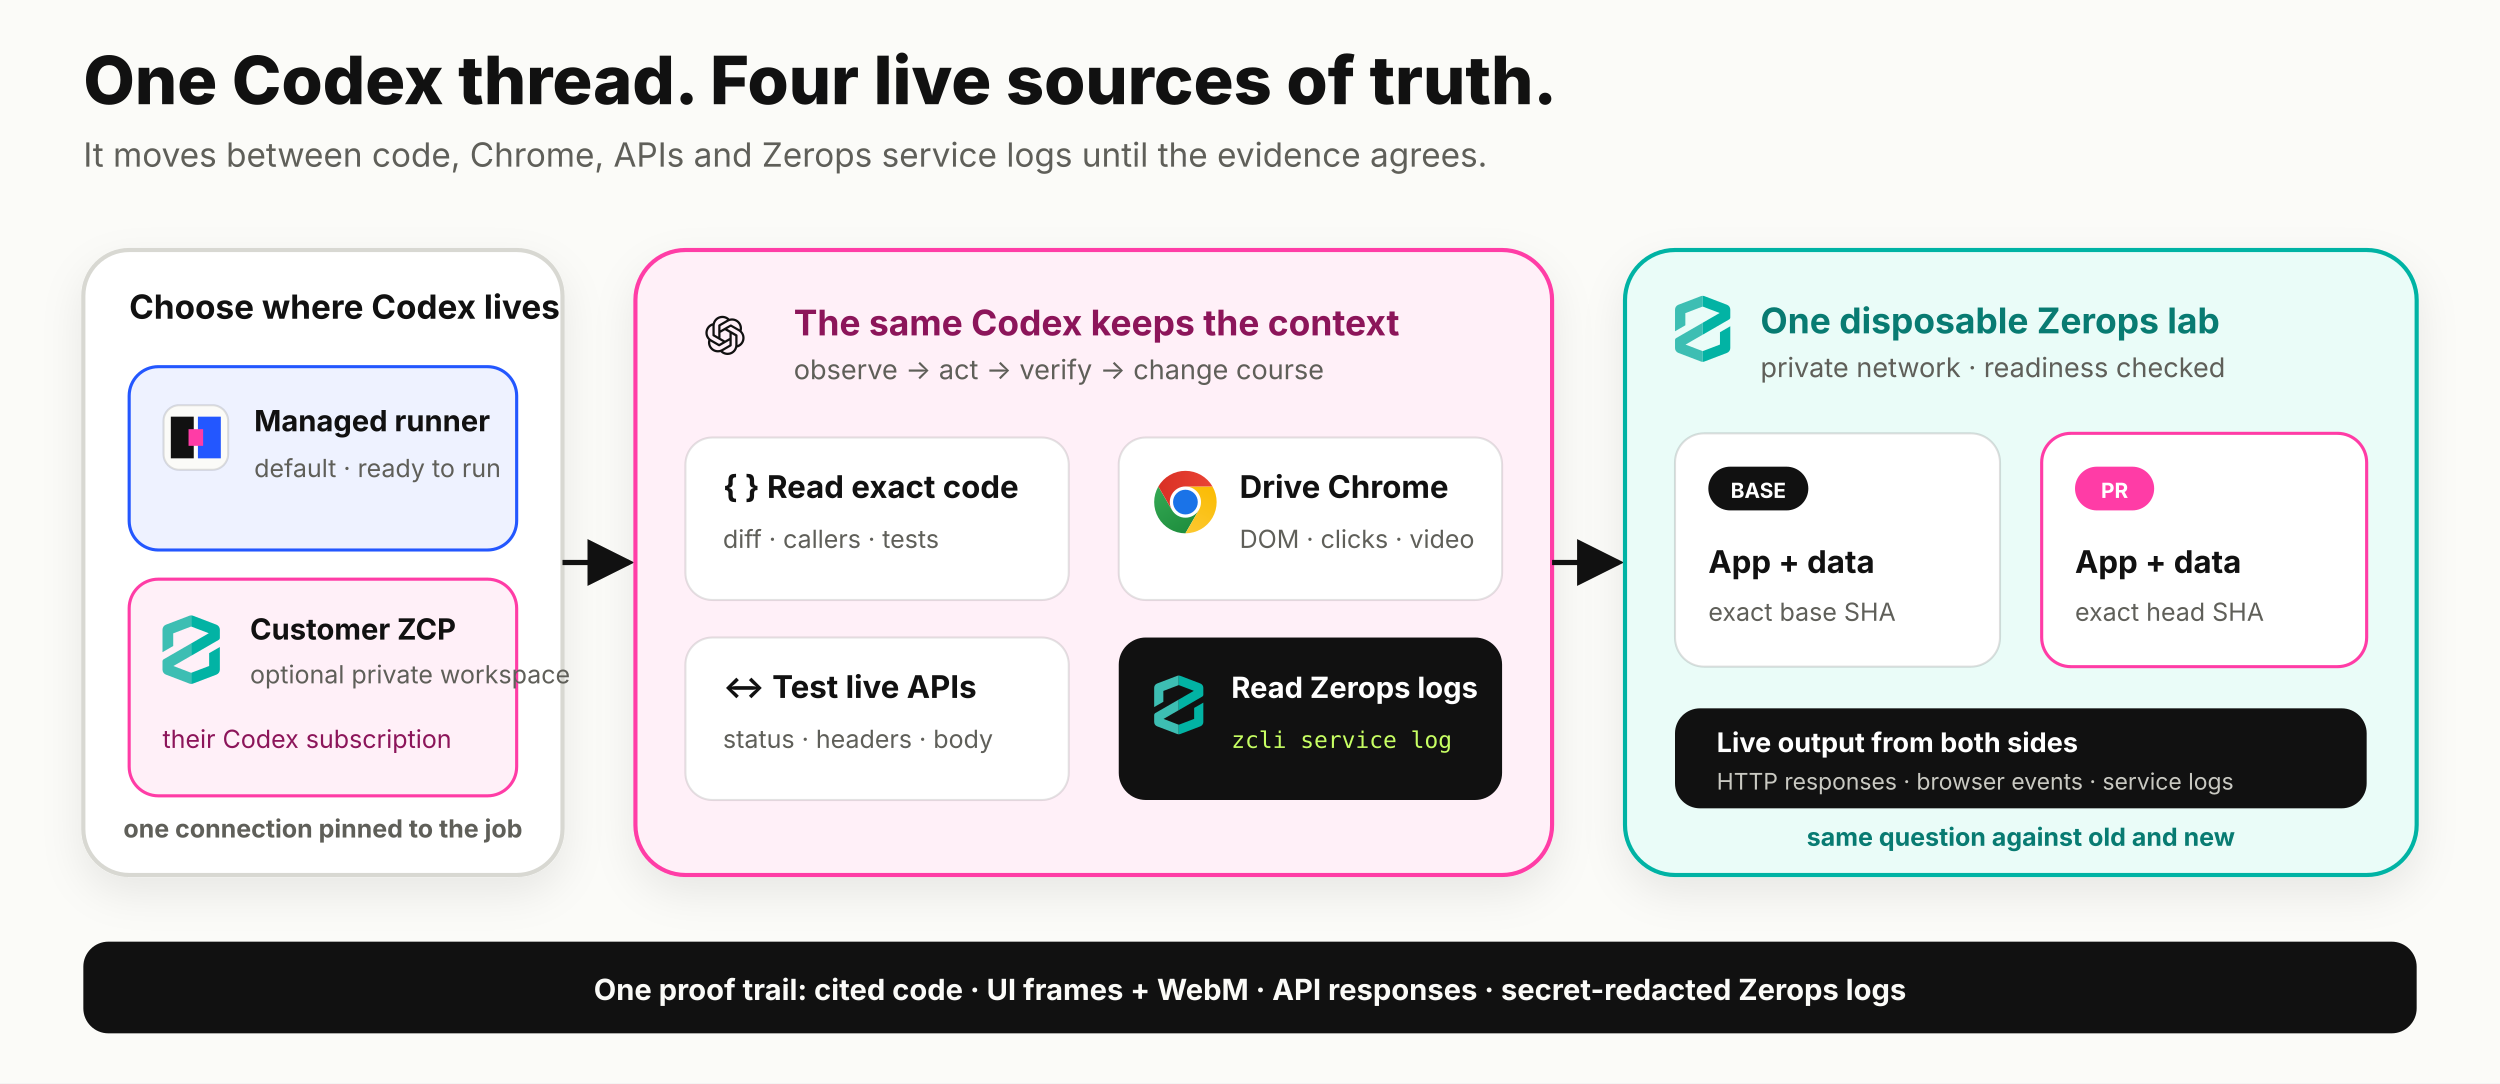
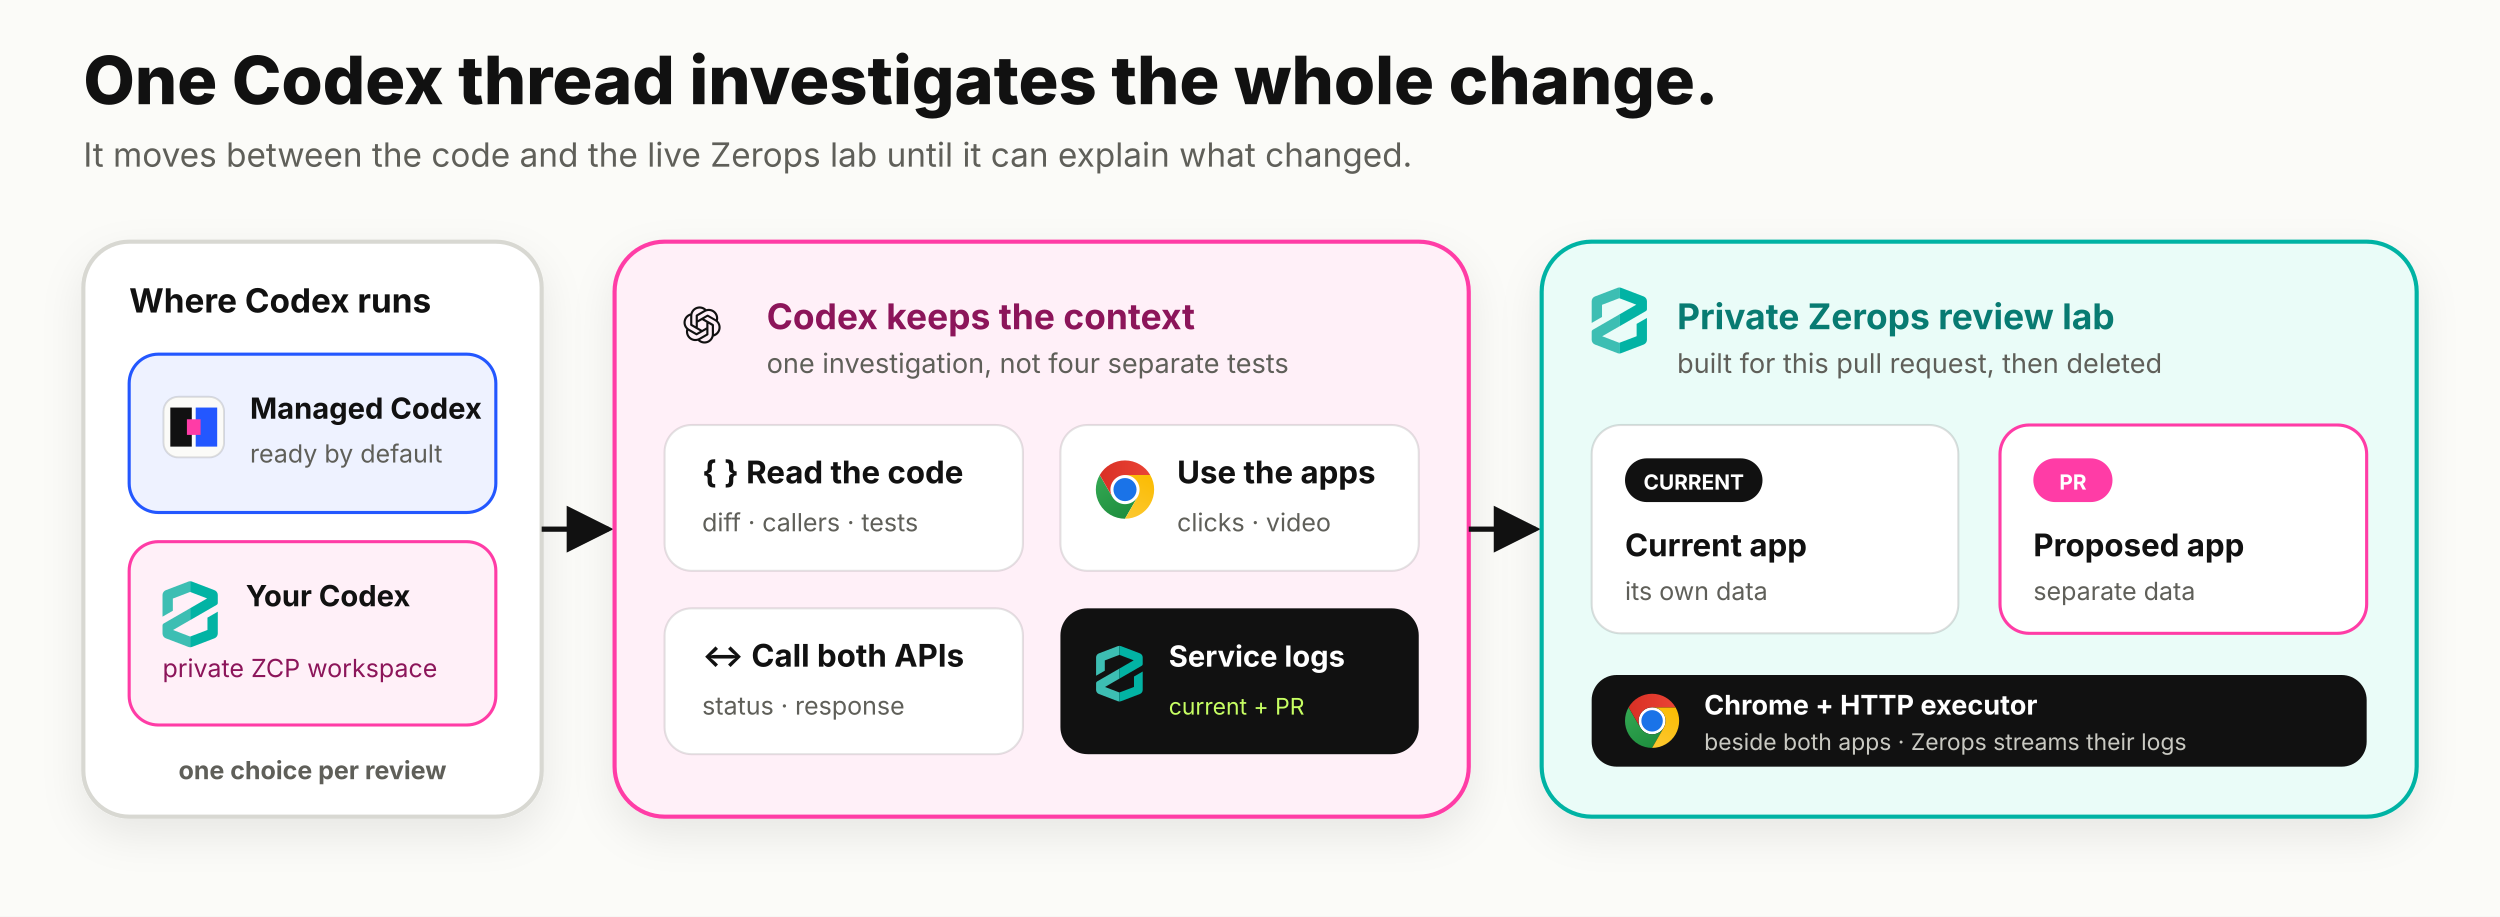
- <svg xmlns="http://www.w3.org/2000/svg" width="100%" viewBox="0 0 1200 520" role="img" aria-labelledby="title description" preserveAspectRatio="xMidYMid meet" font-family="Instrument Sans, ui-sans-serif, system-ui, -apple-system, BlinkMacSystemFont, 'Segoe UI', sans-serif">
+ <svg xmlns="http://www.w3.org/2000/svg" width="100%" viewBox="0 0 1200 440" role="img" aria-labelledby="title description" preserveAspectRatio="xMidYMid meet" font-family="Instrument Sans, ui-sans-serif, system-ui, -apple-system, BlinkMacSystemFont, 'Segoe UI', sans-serif">
  <defs>
    <filter id="shadow" x="-20%" y="-20%" width="140%" height="150%">
      <feDropShadow dx="0" dy="8" stdDeviation="10" flood-color="#111111" flood-opacity="0.08" />
    </filter>
    <marker id="arrow" markerWidth="9" markerHeight="9" refX="8" refY="4.5" orient="auto">
      <path d="M0 0L9 4.5L0 9Z" fill="#111111" />
    </marker>
    <symbol id="trialrun" viewBox="0 0 32 32">
      <rect x=".5" y=".5" width="31" height="31" rx="7.5" fill="#fbfbf8" stroke="#111111" stroke-opacity=".13" />
      <path d="M4 6h11v20H4z" fill="#111111" />
      <path d="M17 6h11v20H17z" fill="#2357ff" />
      <path d="M12.5 12h7v8h-7z" fill="#ff3ca6" />
    </symbol>
    <symbol id="zerops" viewBox="0 0 43 51">
      <path d="M19.73.26 2.54 6.83A3.95 3.95 0 0 0 0 10.52V27.1l7.9-4.56v-9.3l13.24-5.06V0c-.48 0-.96.09-1.41.26Z" fill="#3dbeb3" />
      <path d="m8.04 37.3 13.1-7.56v-9.12L.9 32.3a1.8 1.8 0 0 0-.9 1.56v6.11c0 1.63 1.02 3.11 2.54 3.69l17.19 6.57c.45.17.93.26 1.41.26v-8.18L8.04 37.3Z" fill="#3dbeb3" />
      <path d="M41.44 18.03c.52-.3.84-.85.84-1.45v-6.06c0-1.63-1.02-3.11-2.54-3.69L22.55.26c-.45-.17-.93-.26-1.41-.26v8.18l12.97 4.96-12.97 7.49v9.12l20.3-11.71Z" fill="#02b3a4" />
      <path d="m22.55 50.23 17.19-6.57c1.52-.58 2.54-2.06 2.54-3.69v-16.7l-7.9 4.56v9.43l-13.24 5.06v8.18c.48 0 .96-.09 1.41-.26Z" fill="#02b3a4" />
    </symbol>
    <symbol id="codex" viewBox="0 0 716 716">
      <path d="M508.749 317.399c8.028-30.085.242-63.515-23.36-87.117-23.601-23.601-57.029-31.387-87.116-23.359-22.042-21.995-54.883-31.967-87.125-23.327-32.242 8.638-55.698 33.696-63.788 63.765-30.069 8.09-55.127 31.549-63.765 63.788-8.638 32.242 1.332 65.083 23.329 87.125-8.028 30.085-.241 63.515 23.36 87.117 23.601 23.601 57.029 31.388 87.117 23.359 22.041 21.995 54.885 31.967 87.124 23.329 32.242-8.638 55.698-33.695 63.788-63.764 30.07-8.091 55.127-31.549 63.765-63.789 8.638-32.241-1.331-65.083-23.329-87.124v-.003Zm-37.85-72.623c15.993 15.994 22.589 37.825 19.788 58.636l-75.11-43.366a10.23 10.23 0 0 0-10.232 0l-87.944 50.774v-33.294a6.57 6.57 0 0 1 3.275-5.689l66.968-38.663c26.534-14.821 60.702-10.951 83.257 11.602h-.002Zm-113.062 66.368 40.438 23.347v46.694l-40.438 23.347-40.439-23.347v-46.694l40.439-23.347Zm-93.061-41.451c.431-30.388 20.868-58.044 51.677-66.3 21.847-5.853 44.052-.649 60.674 12.18l-75.113 43.364a10.23 10.23 0 0 0-5.116 8.861v101.548l-28.833-16.647a6.58 6.58 0 0 1-3.289-5.682v-77.326.002Zm-61.385 46.761c5.853-21.846 21.463-38.476 40.885-46.455v86.731a10.23 10.23 0 0 0 5.116 8.861l87.945 50.774-28.834 16.648a6.58 6.58 0 0 1-6.564.007l-66.968-38.663c-26.103-15.568-39.833-47.096-31.58-77.903Zm41.384 154.446c-15.994-15.994-22.589-35.825-19.789-58.636l75.11 43.366a10.23 10.23 0 0 0 10.232 0l87.945-50.774v33.293a6.57 6.57 0 0 1-3.276 5.69l-66.968 38.663c-26.534 14.82-60.702 10.95-83.257-11.602h.003Zm206.122-24.918c-.431 30.389-20.868 58.045-51.677 66.301-21.847 5.853-44.052.649-60.673-12.181l75.112-43.364a10.23 10.23 0 0 0 5.116-8.861V346.329l28.834 16.648a6.58 6.58 0 0 1 3.288 5.682v77.326-.003Zm61.385-46.761c-5.853 21.847-21.463 38.476-40.885 45.455v-86.73a10.23 10.23 0 0 0-5.116-8.861l-87.945-50.774 28.834-16.648a6.58 6.58 0 0 1 6.564-.008l66.968 38.663c26.103 15.569 39.834 47.097 31.58 77.903Z" fill="#111111" />
    </symbol>
    <symbol id="chrome" viewBox="0 0 63 63">
      <linearGradient id="cg" gradientUnits="userSpaceOnUse" x1="34.909" x2="7.632" y1="61.029" y2="13.785">
        <stop offset="0" stop-color="#1e8e3e" />
        <stop offset="1" stop-color="#34a853" />
      </linearGradient>
      <linearGradient id="cy" gradientUnits="userSpaceOnUse" x1="26.904" x2="54.181" y1="63.079" y2="15.835">
        <stop offset="0" stop-color="#fcc934" />
        <stop offset="1" stop-color="#fbbc04" />
      </linearGradient>
      <linearGradient id="cr" gradientUnits="userSpaceOnUse" x1="4.221" x2="58.775" y1="19.688" y2="19.688">
        <stop offset="0" stop-color="#d93025" />
        <stop offset="1" stop-color="#ea4335" />
      </linearGradient>
      <path d="M31.499 47.247c8.699 0 15.75-7.052 15.75-15.75s-7.051-15.75-15.75-15.75-15.75 7.051-15.75 15.75 7.052 15.75 15.75 15.75Z" fill="#fff" />
      <path d="M17.859 39.375 4.221 15.754A31.5 31.5 0 0 0 31.501 62.996l13.638-23.621v-.004a15.75 15.75 0 0 1-27.28.004Z" fill="url(#cg)" />
      <path d="M45.138 39.374 31.5 62.995a31.5 31.5 0 0 0 27.273-47.226H31.498l-.003.002a15.75 15.75 0 0 1 13.643 23.603Z" fill="url(#cy)" />
      <path d="M31.499 43.969c6.886 0 12.469-5.583 12.469-12.469s-5.583-12.469-12.469-12.469S19.03 24.614 19.03 31.5s5.583 12.469 12.469 12.469Z" fill="#1a73e8" />
      <path d="M31.499 15.75h27.275A31.5 31.5 0 0 0 4.221 15.754l13.638 23.621.003.002A15.75 15.75 0 0 1 31.499 15.75Z" fill="url(#cr)" />
    </symbol>
  </defs>
-   <rect width="1200" height="520" fill="#fbfbf8" />
-   <text x="40" y="50" font-size="32" font-weight="760" fill="#111111">One Codex thread. Four live sources of truth.</text>
-   <text x="40" y="80" font-size="16" fill="#5f5f59">It moves between code, Chrome, APIs and Zerops service logs until the evidence agrees.</text>
+   <rect width="1200" height="440" fill="#fbfbf8" />
+   <text x="40" y="50" font-size="32" font-weight="760" fill="#111111">One Codex thread investigates the whole change.</text>
+   <text x="40" y="80" font-size="16" fill="#5f5f59">It moves between the code and the live Zerops lab until it can explain what changed.</text>
  <g filter="url(#shadow)">
-     <rect x="40" y="120" width="230" height="300" rx="22" fill="#ffffff" stroke="#d8d8d2" stroke-width="2" />
+     <rect x="40" y="116" width="220" height="276" rx="22" fill="#ffffff" stroke="#d8d8d2" stroke-width="2" />
  </g>
-   <text x="62" y="153" font-size="16" font-weight="730" fill="#111111">Choose where Codex lives</text>
-   <rect x="62" y="176" width="186" height="88" rx="14" fill="#eef2ff" stroke="#2357ff" stroke-width="1.5" />
-   <use href="#trialrun" x="78" y="194" width="32" height="32" />
-   <text x="122" y="207" font-size="14" font-weight="720" fill="#111111">Managed runner</text>
-   <text x="122" y="229" font-size="12" fill="#5f5f59">default · ready to run</text>
-   <rect x="62" y="278" width="186" height="104" rx="14" fill="#fff0f8" stroke="#ff3ca6" stroke-width="1.5" />
-   <use href="#zerops" x="78" y="295" width="28" height="34" />
-   <text x="120" y="307" font-size="14" font-weight="720" fill="#111111">Customer ZCP</text>
-   <text x="120" y="328" font-size="12" fill="#5f5f59">optional private workspace</text>
-   <text x="78" y="359" font-size="12" fill="#8c155a">their Codex subscription</text>
-   <text x="155" y="402" text-anchor="middle" font-size="12" font-weight="650" fill="#5f5f59">one connection pinned to the job</text>
-   <path d="M270 270H302" fill="none" stroke="#111111" stroke-width="2.5" marker-end="url(#arrow)" />
+   <text x="62" y="150" font-size="16" font-weight="730" fill="#111111">Where Codex runs</text>
+   <rect x="62" y="170" width="176" height="76" rx="14" fill="#eef2ff" stroke="#2357ff" stroke-width="1.5" />
+   <use href="#trialrun" x="78" y="190" width="30" height="30" />
+   <text x="120" y="201" font-size="14" font-weight="720" fill="#111111">Managed Codex</text>
+   <text x="120" y="222" font-size="12" fill="#5f5f59">ready by default</text>
+   <rect x="62" y="260" width="176" height="88" rx="14" fill="#fff0f8" stroke="#ff3ca6" stroke-width="1.5" />
+   <use href="#zerops" x="78" y="279" width="27" height="32" />
+   <text x="118" y="291" font-size="14" font-weight="720" fill="#111111">Your Codex</text>
+   <text x="78" y="325" font-size="12" fill="#8c155a">private ZCP workspace</text>
+   <text x="150" y="374" text-anchor="middle" font-size="12" font-weight="650" fill="#5f5f59">one choice per review</text>
+   <path d="M260 254H292" fill="none" stroke="#111111" stroke-width="2.5" marker-end="url(#arrow)" />
  <g filter="url(#shadow)">
-     <rect x="305" y="120" width="440" height="300" rx="24" fill="#fff0f8" stroke="#ff3ca6" stroke-width="2" />
+     <rect x="295" y="116" width="410" height="276" rx="24" fill="#fff0f8" stroke="#ff3ca6" stroke-width="2" />
  </g>
-   <use href="#codex" x="329" y="142" width="38" height="38" />
-   <text x="381" y="161" font-size="17" font-weight="740" fill="#8c155a">The same Codex keeps the context</text>
-   <text x="381" y="182" font-size="13" fill="#5f5f59">observe → act → verify → change course</text>
-   <rect x="329" y="210" width="184" height="78" rx="13" fill="#ffffff" stroke="#111111" stroke-opacity=".12" />
-   <text x="347" y="239" font-size="15" font-weight="720" fill="#111111">{ } Read exact code</text>
-   <text x="347" y="263" font-size="12" fill="#5f5f59">diff · callers · tests</text>
-   <rect x="537" y="210" width="184" height="78" rx="13" fill="#ffffff" stroke="#111111" stroke-opacity=".12" />
-   <use href="#chrome" x="554" y="226" width="30" height="30" />
-   <text x="595" y="239" font-size="15" font-weight="720" fill="#111111">Drive Chrome</text>
-   <text x="595" y="263" font-size="12" fill="#5f5f59">DOM · clicks · video</text>
-   <rect x="329" y="306" width="184" height="78" rx="13" fill="#ffffff" stroke="#111111" stroke-opacity=".12" />
-   <text x="347" y="335" font-size="15" font-weight="720" fill="#111111">↔ Test live APIs</text>
-   <text x="347" y="359" font-size="12" fill="#5f5f59">status · headers · body</text>
-   <rect x="537" y="306" width="184" height="78" rx="13" fill="#111111" />
-   <use href="#zerops" x="554" y="324" width="24" height="29" />
-   <text x="591" y="335" font-size="14" font-weight="720" fill="#ffffff">Read Zerops logs</text>
-   <text x="591" y="359" font-family="ui-monospace, SFMono-Regular, Menlo, monospace" font-size="11" fill="#c7ff63">zcli service log</text>
-   <path d="M745 270H777" fill="none" stroke="#111111" stroke-width="2.5" marker-end="url(#arrow)" />
+   <use href="#codex" x="319" y="138" width="36" height="36" />
+   <text x="368" y="158" font-size="17" font-weight="740" fill="#8c155a">Codex keeps the context</text>
+   <text x="368" y="179" font-size="13" fill="#5f5f59">one investigation, not four separate tests</text>
+   <rect x="319" y="204" width="172" height="70" rx="13" fill="#ffffff" stroke="#111111" stroke-opacity=".12" />
+   <text x="337" y="232" font-size="15" font-weight="720" fill="#111111">{ } Read the code</text>
+   <text x="337" y="255" font-size="12" fill="#5f5f59">diff · callers · tests</text>
+   <rect x="509" y="204" width="172" height="70" rx="13" fill="#ffffff" stroke="#111111" stroke-opacity=".12" />
+   <use href="#chrome" x="526" y="221" width="28" height="28" />
+   <text x="565" y="232" font-size="15" font-weight="720" fill="#111111">Use the apps</text>
+   <text x="565" y="255" font-size="12" fill="#5f5f59">clicks · video</text>
+   <rect x="319" y="292" width="172" height="70" rx="13" fill="#ffffff" stroke="#111111" stroke-opacity=".12" />
+   <text x="337" y="320" font-size="15" font-weight="720" fill="#111111">↔ Call both APIs</text>
+   <text x="337" y="343" font-size="12" fill="#5f5f59">status · response</text>
+   <rect x="509" y="292" width="172" height="70" rx="13" fill="#111111" />
+   <use href="#zerops" x="526" y="310" width="23" height="27" />
+   <text x="561" y="320" font-size="14" font-weight="720" fill="#ffffff">Service logs</text>
+   <text x="561" y="343" font-size="11" fill="#c7ff63">current + PR</text>
+   <path d="M705 254H737" fill="none" stroke="#111111" stroke-width="2.5" marker-end="url(#arrow)" />
  <g filter="url(#shadow)">
-     <rect x="780" y="120" width="380" height="300" rx="24" fill="#eafcf8" stroke="#02b3a4" stroke-width="2" />
+     <rect x="740" y="116" width="420" height="276" rx="24" fill="#eafcf8" stroke="#02b3a4" stroke-width="2" />
  </g>
-   <use href="#zerops" x="804" y="142" width="27" height="32" />
-   <text x="845" y="160" font-size="17" font-weight="740" fill="#087b72">One disposable Zerops lab</text>
-   <text x="845" y="181" font-size="13" fill="#5f5f59">private network · readiness checked</text>
-   <rect x="804" y="208" width="156" height="112" rx="14" fill="#ffffff" stroke="#111111" stroke-opacity=".14" />
-   <rect x="820" y="224" width="48" height="21" rx="10.5" fill="#111111" />
-   <text x="844" y="239" text-anchor="middle" font-size="10" font-weight="720" fill="#ffffff">BASE</text>
-   <text x="820" y="275" font-size="15" font-weight="720" fill="#111111">App + data</text>
-   <text x="820" y="298" font-size="12" fill="#5f5f59">exact base SHA</text>
-   <rect x="980" y="208" width="156" height="112" rx="14" fill="#ffffff" stroke="#ff3ca6" stroke-width="1.5" />
-   <rect x="996" y="224" width="38" height="21" rx="10.5" fill="#ff3ca6" />
-   <text x="1015" y="239" text-anchor="middle" font-size="10" font-weight="720" fill="#ffffff">PR</text>
-   <text x="996" y="275" font-size="15" font-weight="720" fill="#111111">App + data</text>
-   <text x="996" y="298" font-size="12" fill="#5f5f59">exact head SHA</text>
-   <rect x="804" y="340" width="332" height="48" rx="12" fill="#111111" />
-   <text x="824" y="361" font-size="13" font-weight="700" fill="#ffffff">Live output from both sides</text>
-   <text x="824" y="379" font-size="11" fill="#c9c9c2">HTTP responses · browser events · service logs</text>
-   <text x="970" y="406" text-anchor="middle" font-size="12" font-weight="650" fill="#087b72">same question against old and new</text>
-   <rect x="40" y="452" width="1120" height="44" rx="12" fill="#111111" />
-   <text x="600" y="480" text-anchor="middle" font-size="14" font-weight="680" fill="#fbfbf8">One proof trail: cited code · UI frames + WebM · API responses · secret-redacted Zerops logs</text>
+   <use href="#zerops" x="764" y="138" width="27" height="32" />
+   <text x="805" y="158" font-size="17" font-weight="740" fill="#087b72">Private Zerops review lab</text>
+   <text x="805" y="179" font-size="13" fill="#5f5f59">built for this pull request, then deleted</text>
+   <rect x="764" y="204" width="176" height="100" rx="14" fill="#ffffff" stroke="#111111" stroke-opacity=".14" />
+   <rect x="780" y="220" width="66" height="21" rx="10.5" fill="#111111" />
+   <text x="813" y="235" text-anchor="middle" font-size="10" font-weight="720" fill="#ffffff">CURRENT</text>
+   <text x="780" y="267" font-size="15" font-weight="720" fill="#111111">Current app</text>
+   <text x="780" y="288" font-size="12" fill="#5f5f59">its own data</text>
+   <rect x="960" y="204" width="176" height="100" rx="14" fill="#ffffff" stroke="#ff3ca6" stroke-width="1.5" />
+   <rect x="976" y="220" width="38" height="21" rx="10.5" fill="#ff3ca6" />
+   <text x="995" y="235" text-anchor="middle" font-size="10" font-weight="720" fill="#ffffff">PR</text>
+   <text x="976" y="267" font-size="15" font-weight="720" fill="#111111">Proposed app</text>
+   <text x="976" y="288" font-size="12" fill="#5f5f59">separate data</text>
+   <rect x="764" y="324" width="372" height="44" rx="12" fill="#111111" />
+   <use href="#chrome" x="780" y="333" width="26" height="26" />
+   <text x="818" y="343" font-size="13" font-weight="700" fill="#ffffff">Chrome + HTTP executor</text>
+   <text x="818" y="360" font-size="11" fill="#c9c9c2">beside both apps · Zerops streams their logs</text>
</svg>
